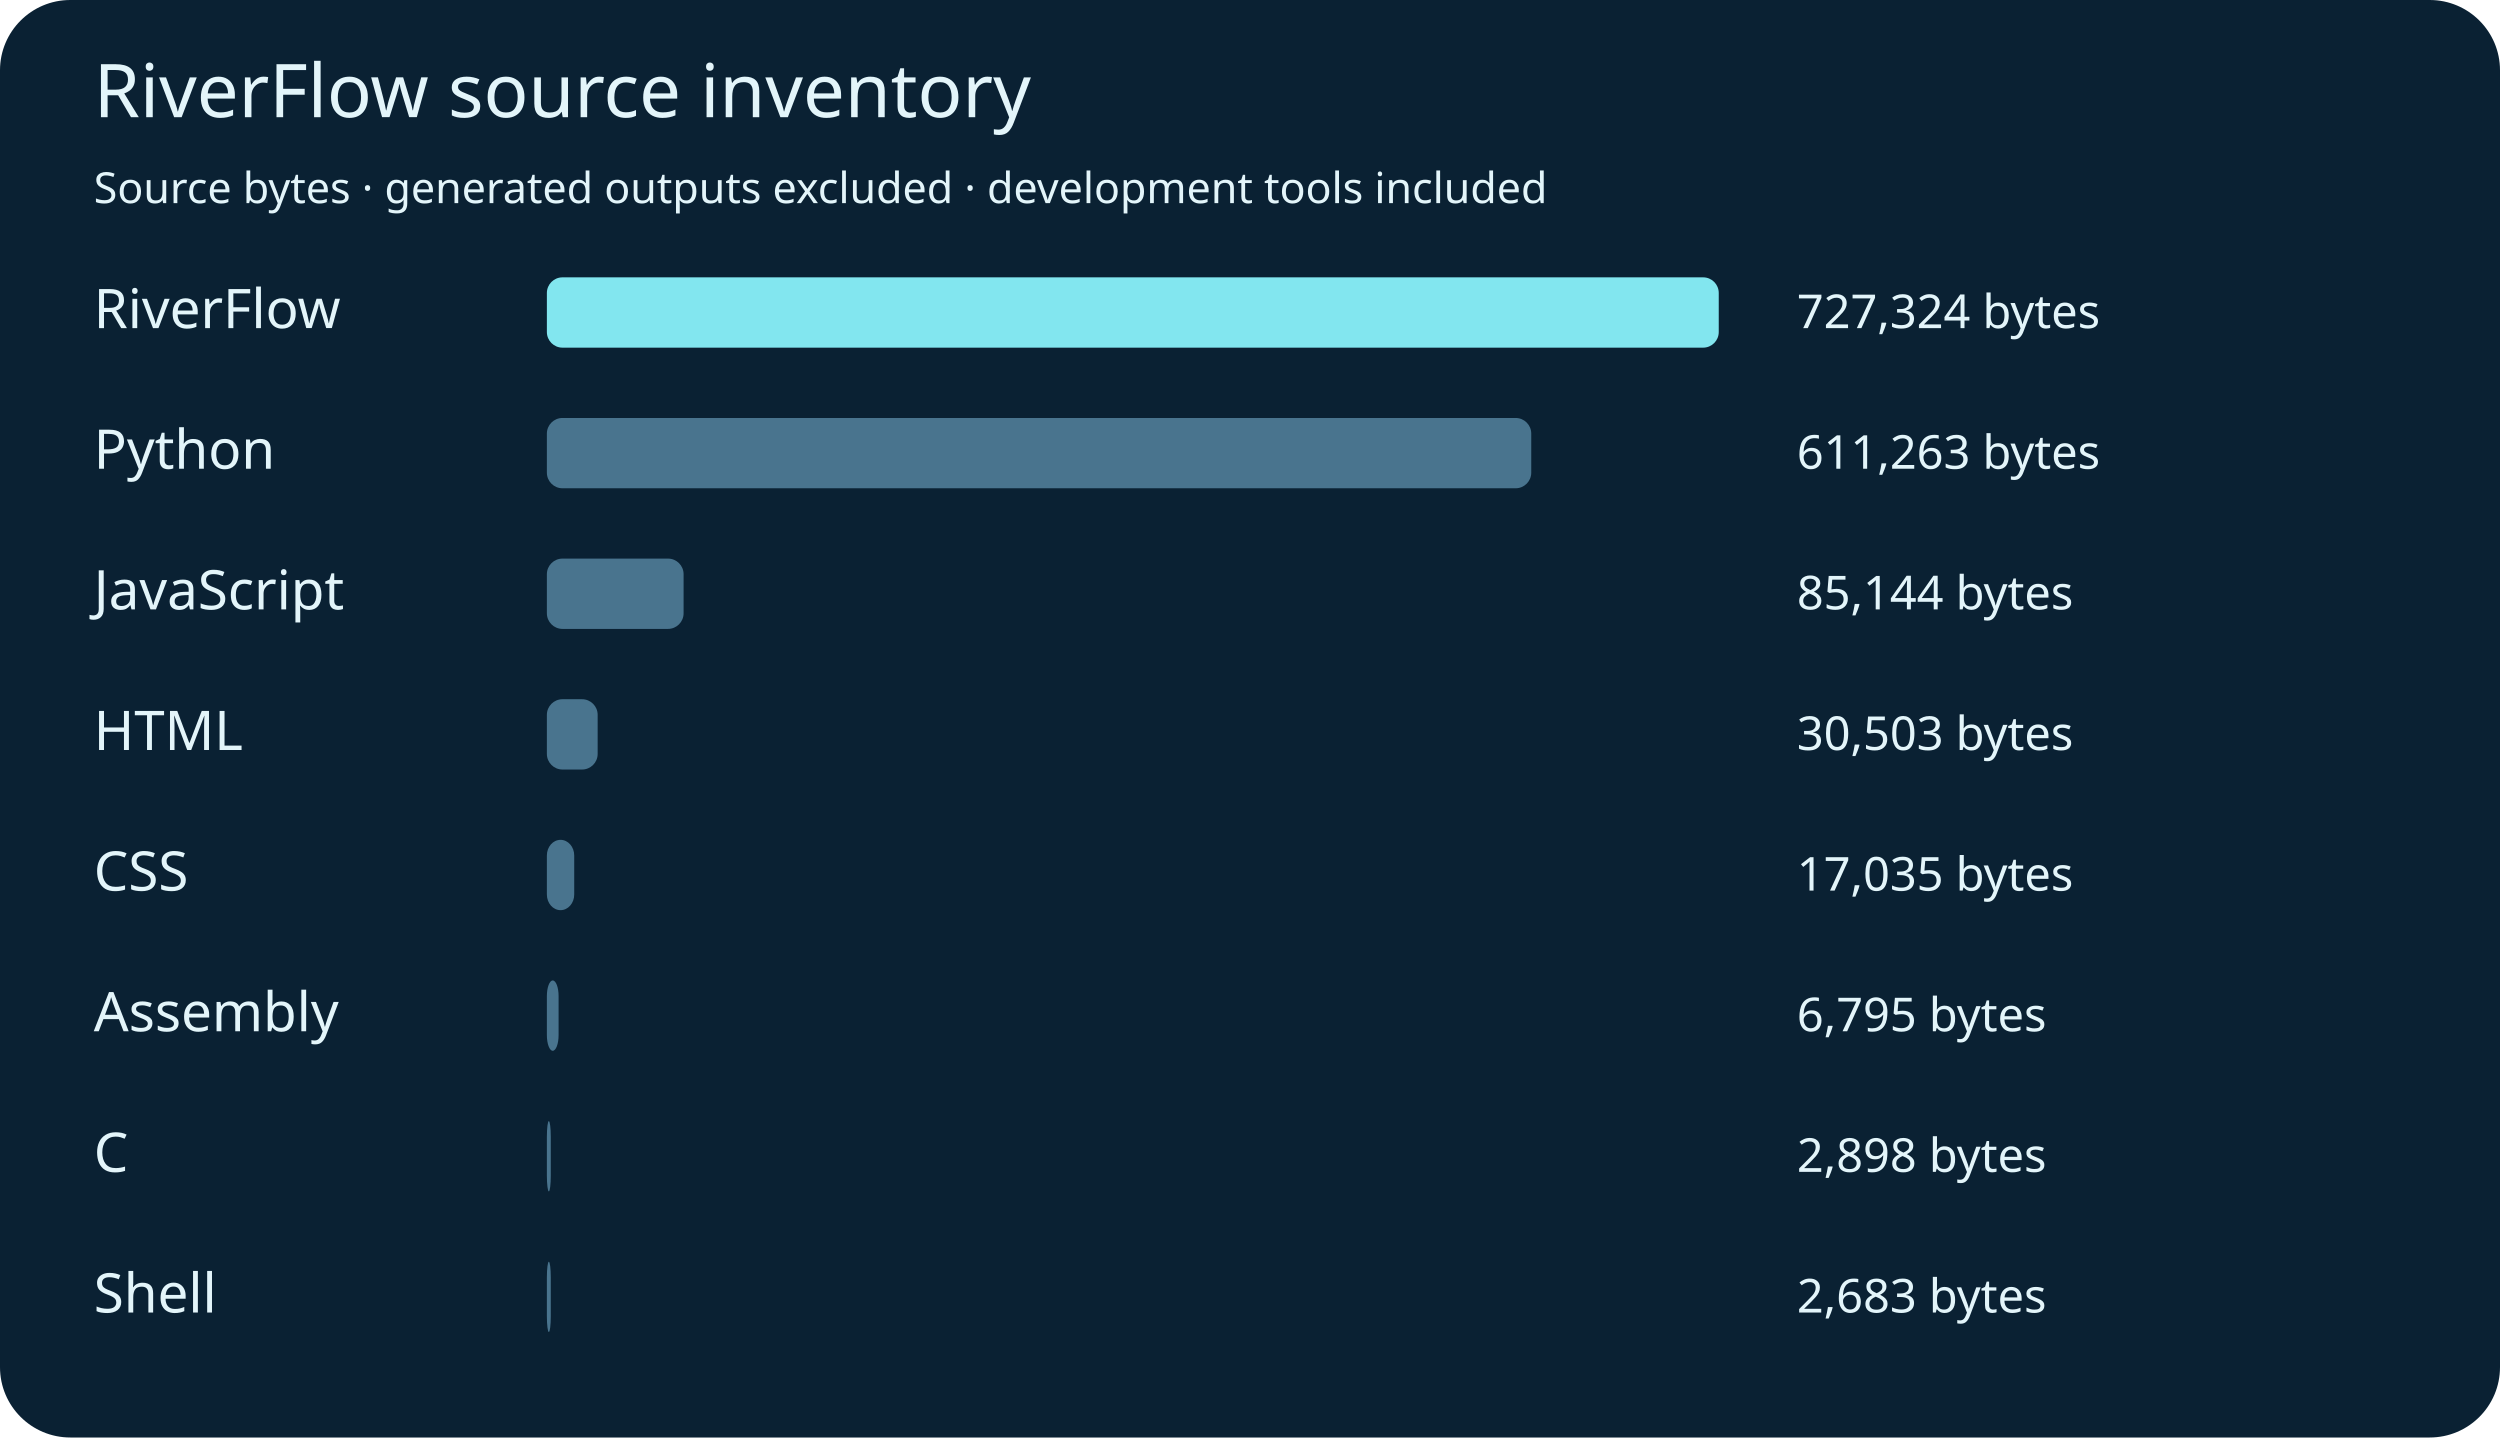
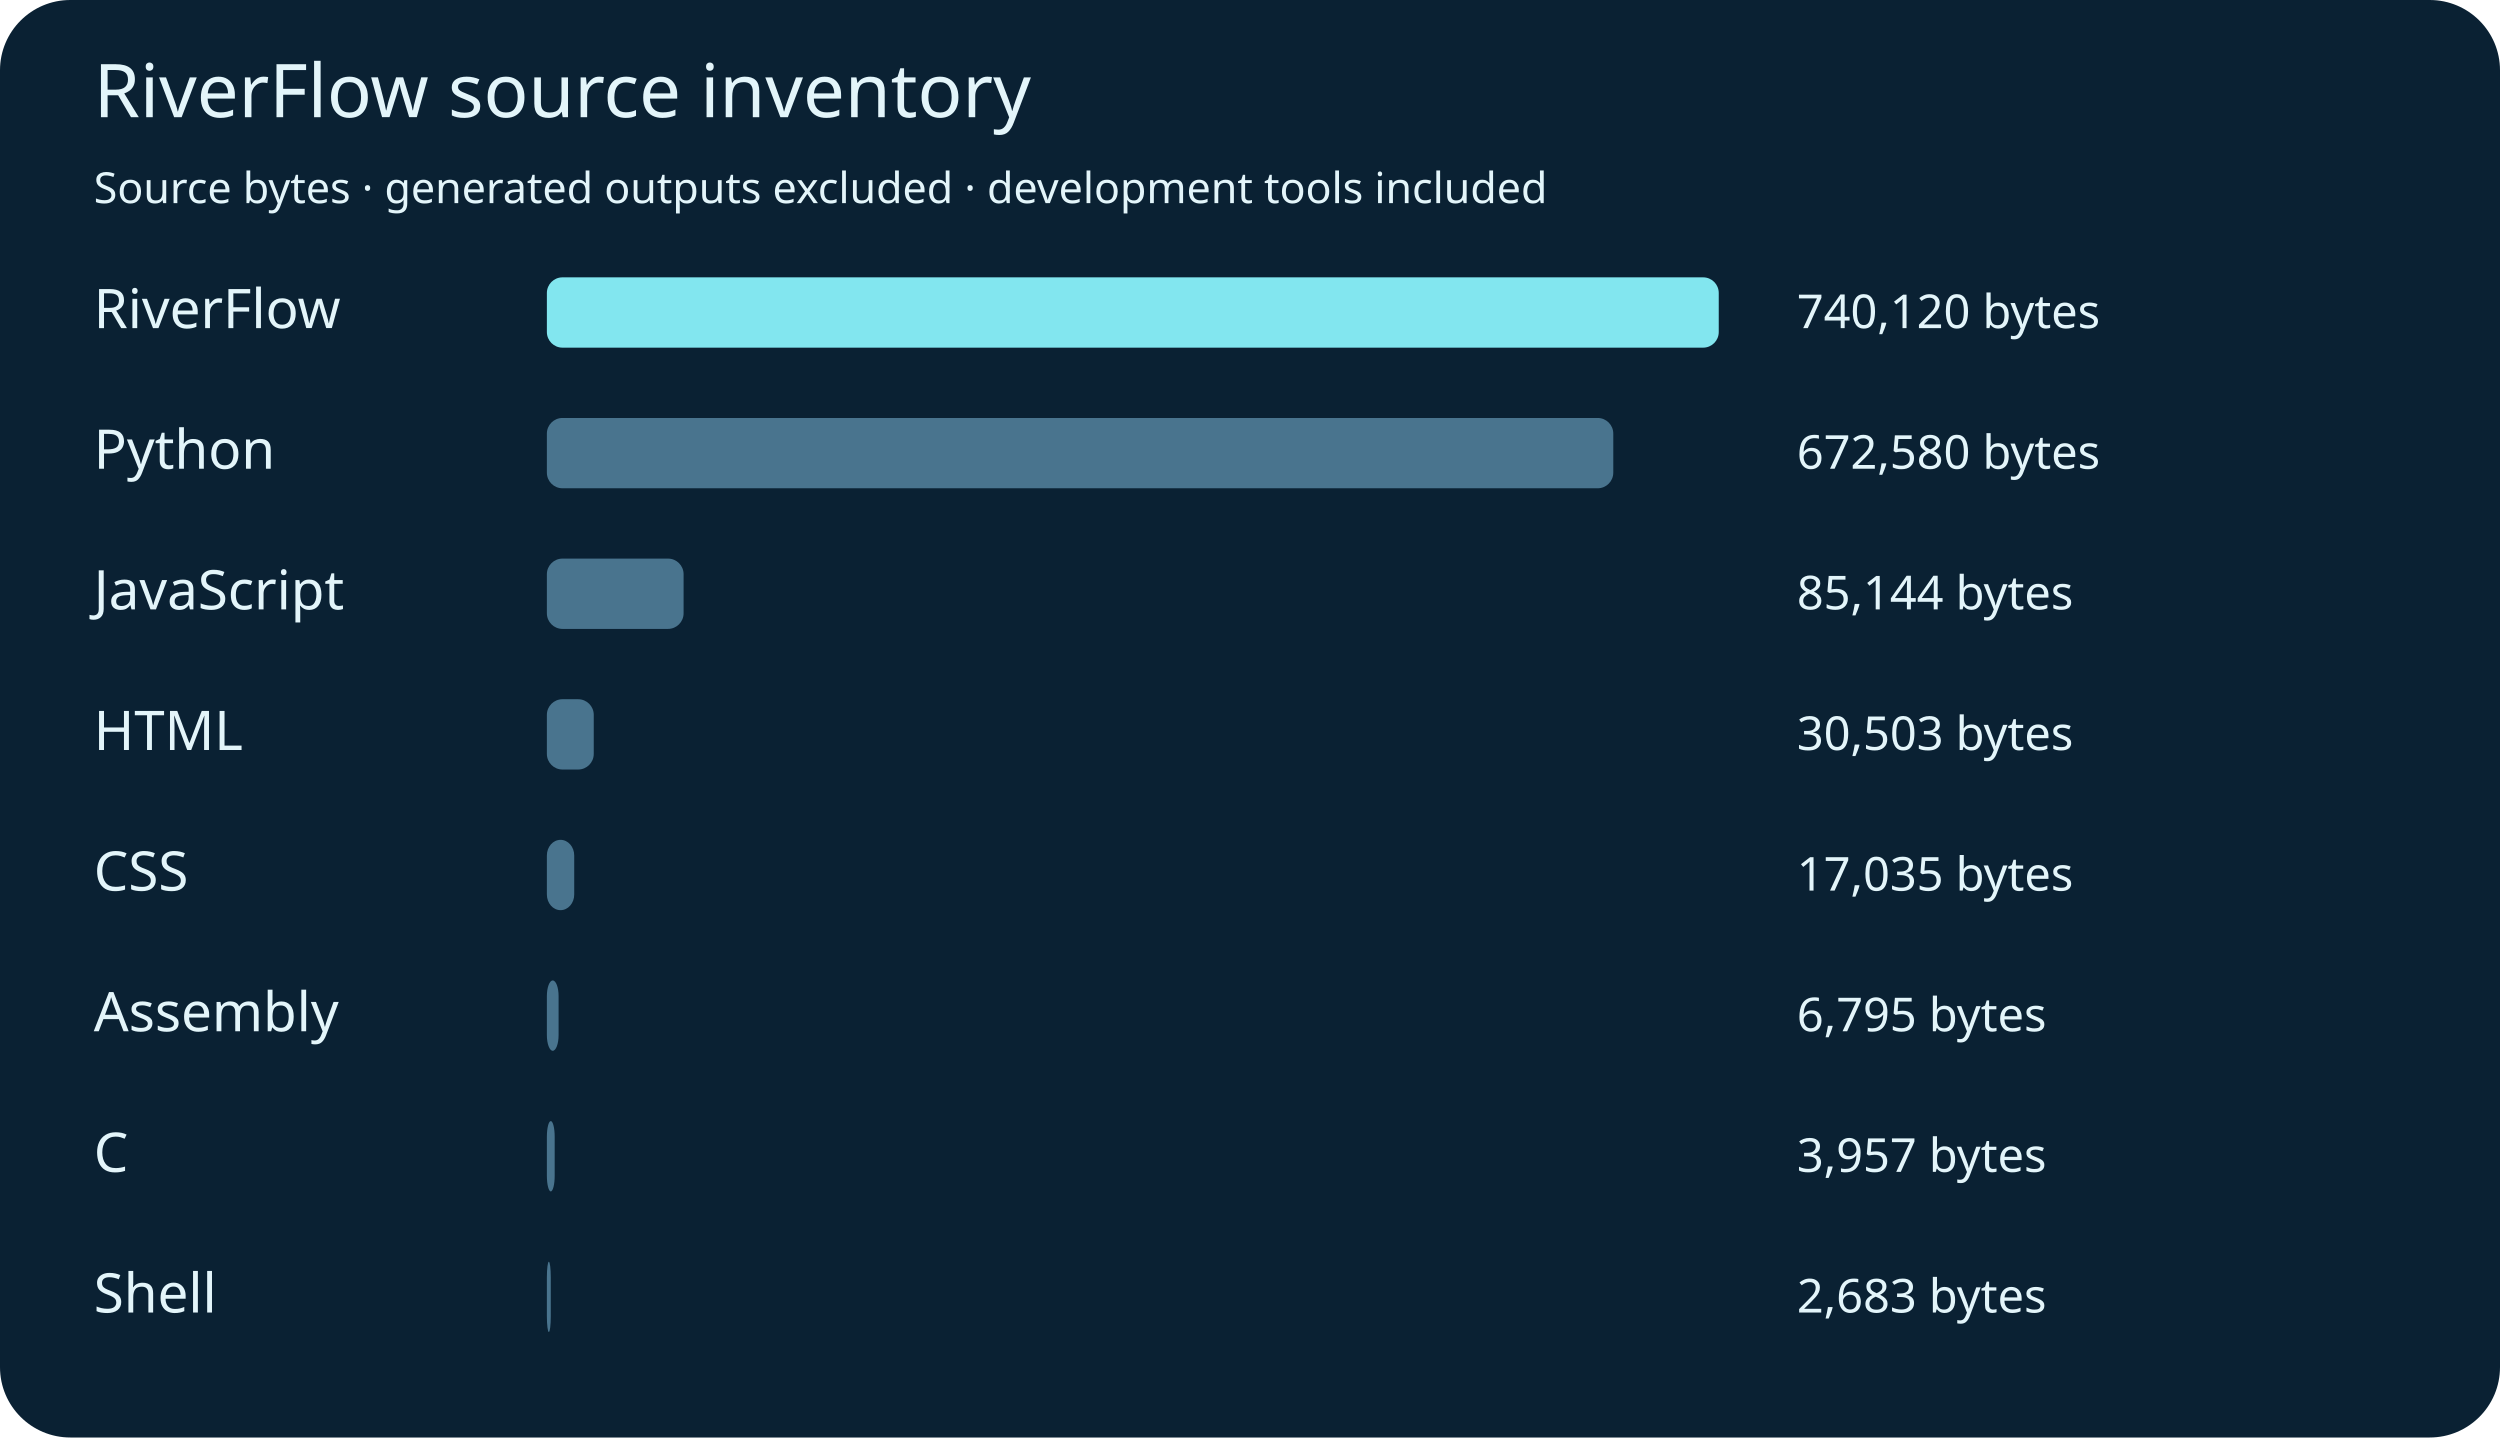
<svg xmlns="http://www.w3.org/2000/svg" width="640" height="368" viewBox="0 0 640 368">
  <rect width="640" height="368" rx="18" fill="#0a2133" />
  <g font-family="sans-serif" fill="#e3f5fa">
    <text x="24" y="30" font-size="19">RiverFlow source inventory</text>
    <text x="24" y="52" font-size="11">Source bytes · generated outputs excluded · development tools included</text>
    <text x="24" y="84" font-size="14">RiverFlow</text>
    <rect x="140" y="71" width="300" height="18" rx="4" fill="#82e6ef" />
-     <text x="460" y="84" font-size="12">727,324 bytes</text>
+     <text x="460" y="84" font-size="12">740,120 bytes</text>
    <text x="24" y="120" font-size="14">Python</text>
-     <rect x="140" y="107" width="252" height="18" rx="4" fill="#49748e" />
-     <text x="460" y="120" font-size="12">611,263 bytes</text>
+     <rect x="140" y="107" width="273" height="18" rx="4" fill="#49748e" />
+     <text x="460" y="120" font-size="12">672,580 bytes</text>
    <text x="24" y="156" font-size="14">JavaScript</text>
    <rect x="140" y="143" width="35" height="18" rx="4" fill="#49748e" />
    <text x="460" y="156" font-size="12">85,144 bytes</text>
    <text x="24" y="192" font-size="14">HTML</text>
-     <rect x="140" y="179" width="13" height="18" rx="4" fill="#49748e" />
+     <rect x="140" y="179" width="12" height="18" rx="4" fill="#49748e" />
    <text x="460" y="192" font-size="12">30,503 bytes</text>
    <text x="24" y="228" font-size="14">CSS</text>
    <rect x="140" y="215" width="7" height="18" rx="4" fill="#49748e" />
    <text x="460" y="228" font-size="12">17,035 bytes</text>
    <text x="24" y="264" font-size="14">Assembly</text>
    <rect x="140" y="251" width="3" height="18" rx="4" fill="#49748e" />
    <text x="460" y="264" font-size="12">6,795 bytes</text>
    <text x="24" y="300" font-size="14">C</text>
-     <rect x="140" y="287" width="1" height="18" rx="4" fill="#49748e" />
-     <text x="460" y="300" font-size="12">2,898 bytes</text>
+     <rect x="140" y="287" width="2" height="18" rx="4" fill="#49748e" />
+     <text x="460" y="300" font-size="12">3,957 bytes</text>
    <text x="24" y="336" font-size="14">Shell</text>
    <rect x="140" y="323" width="1" height="18" rx="4" fill="#49748e" />
    <text x="460" y="336" font-size="12">2,683 bytes</text>
  </g>
</svg>
